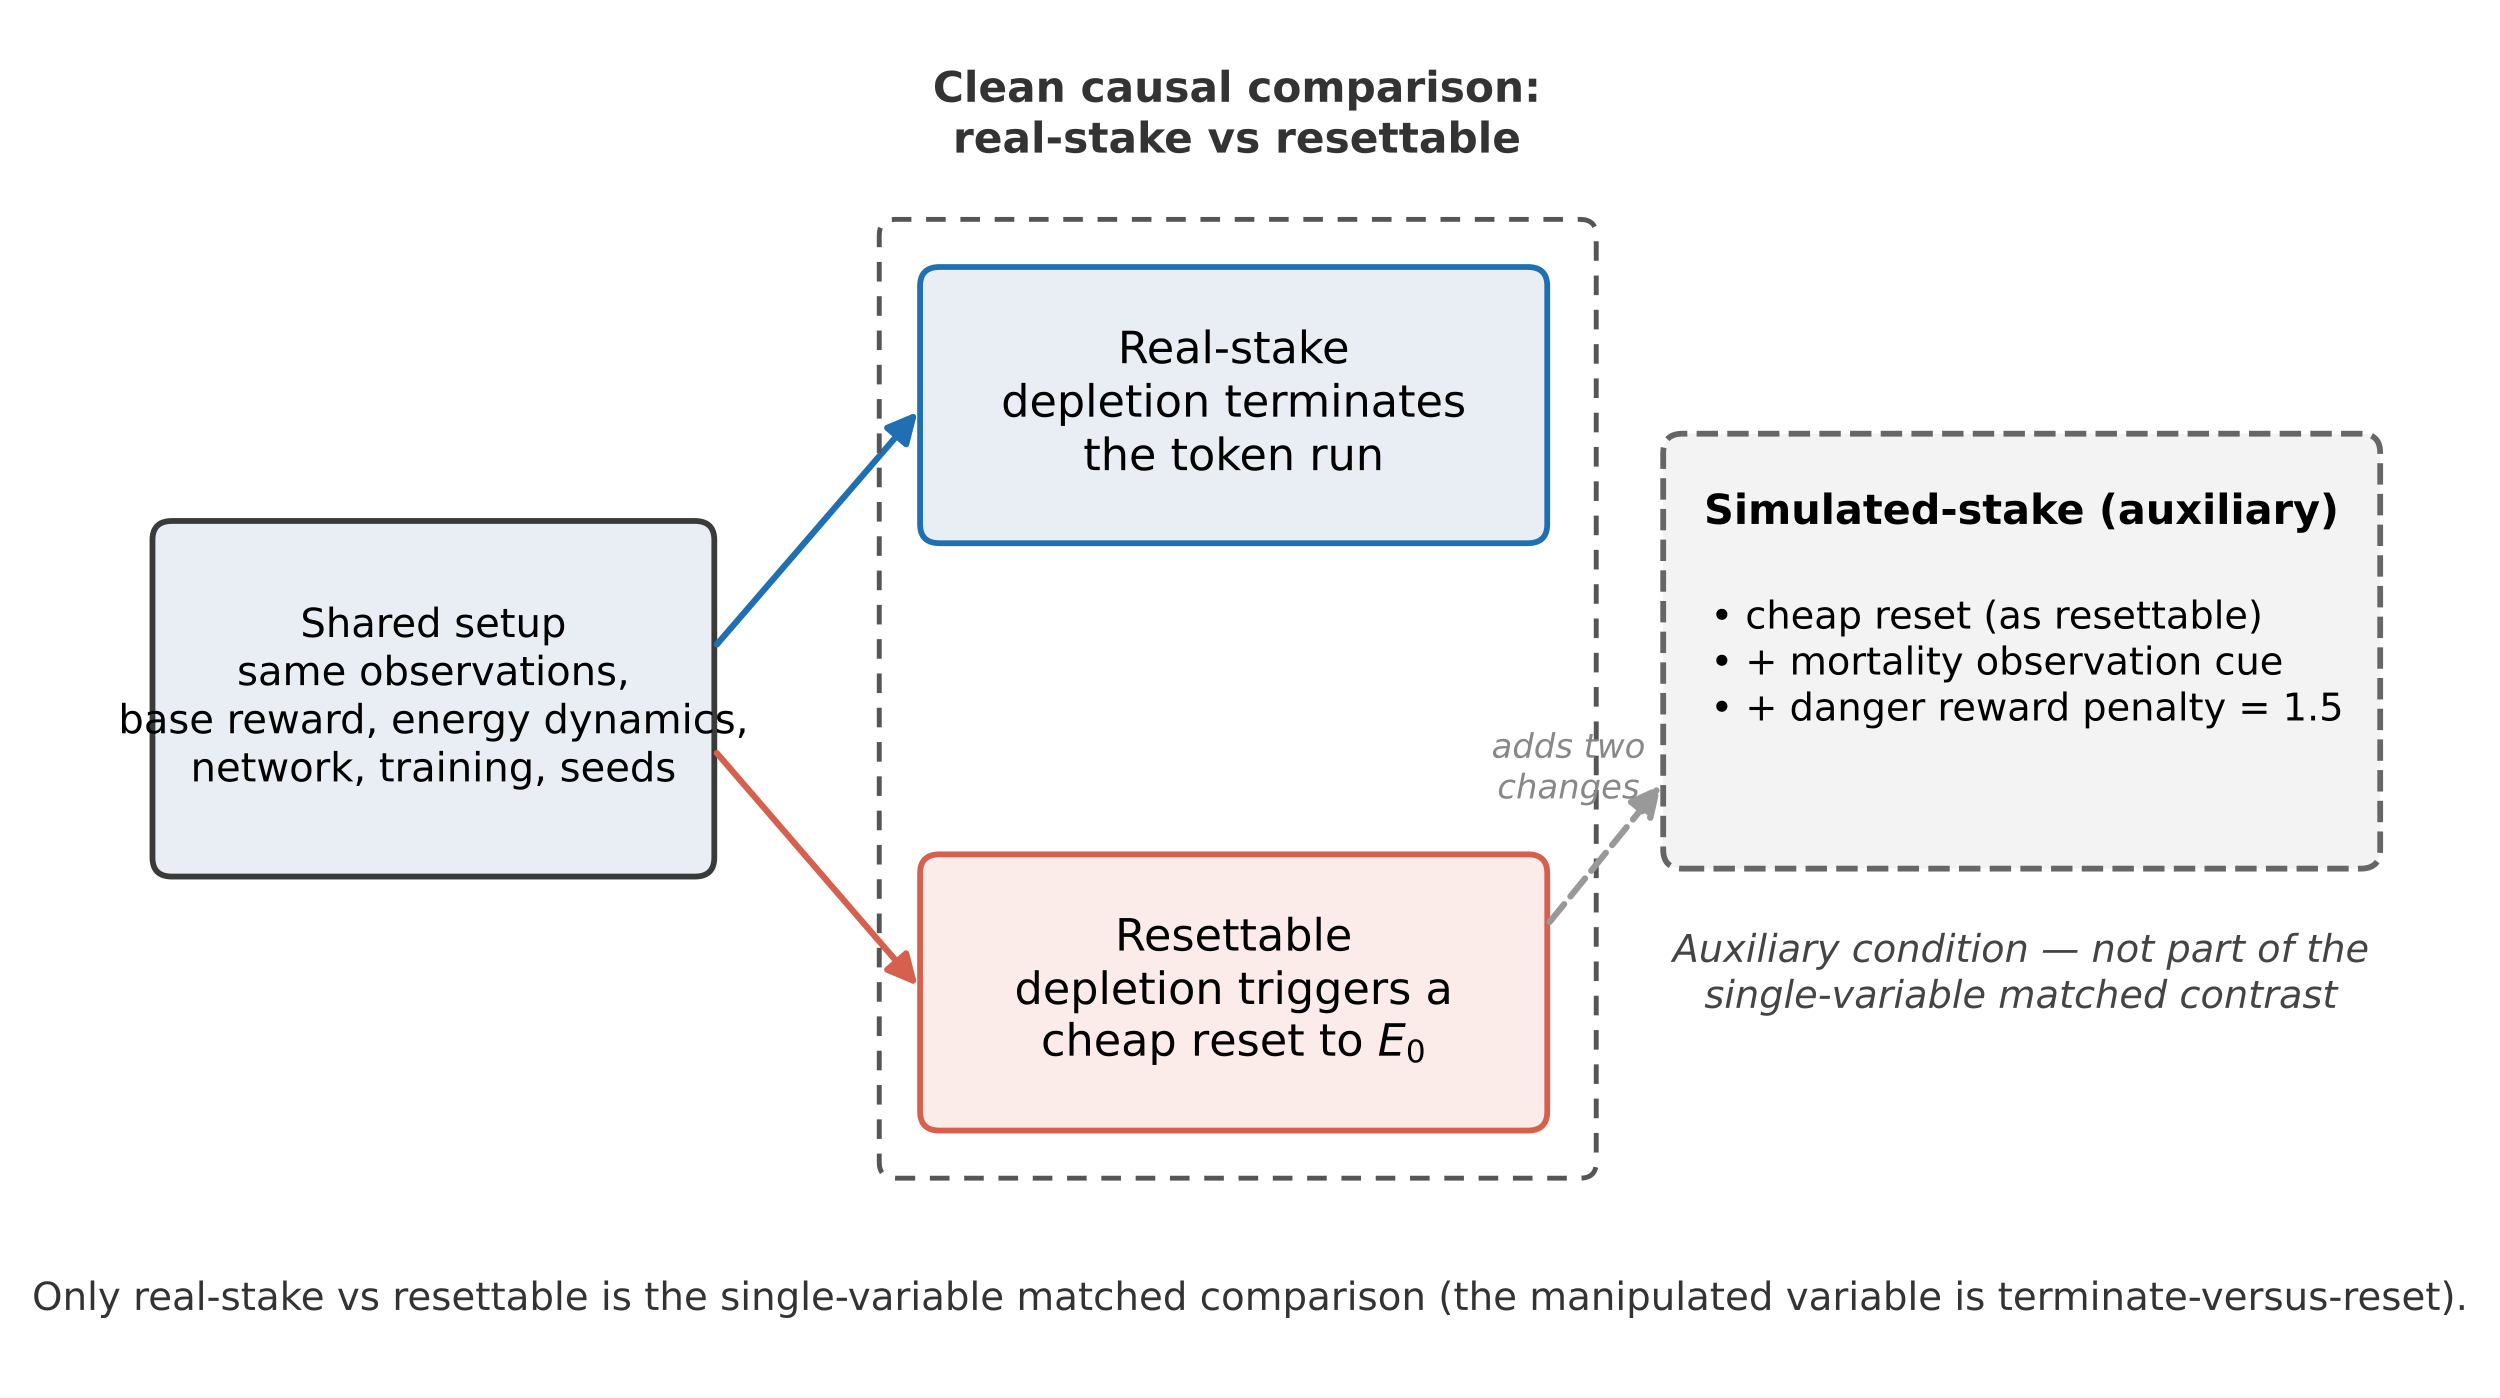
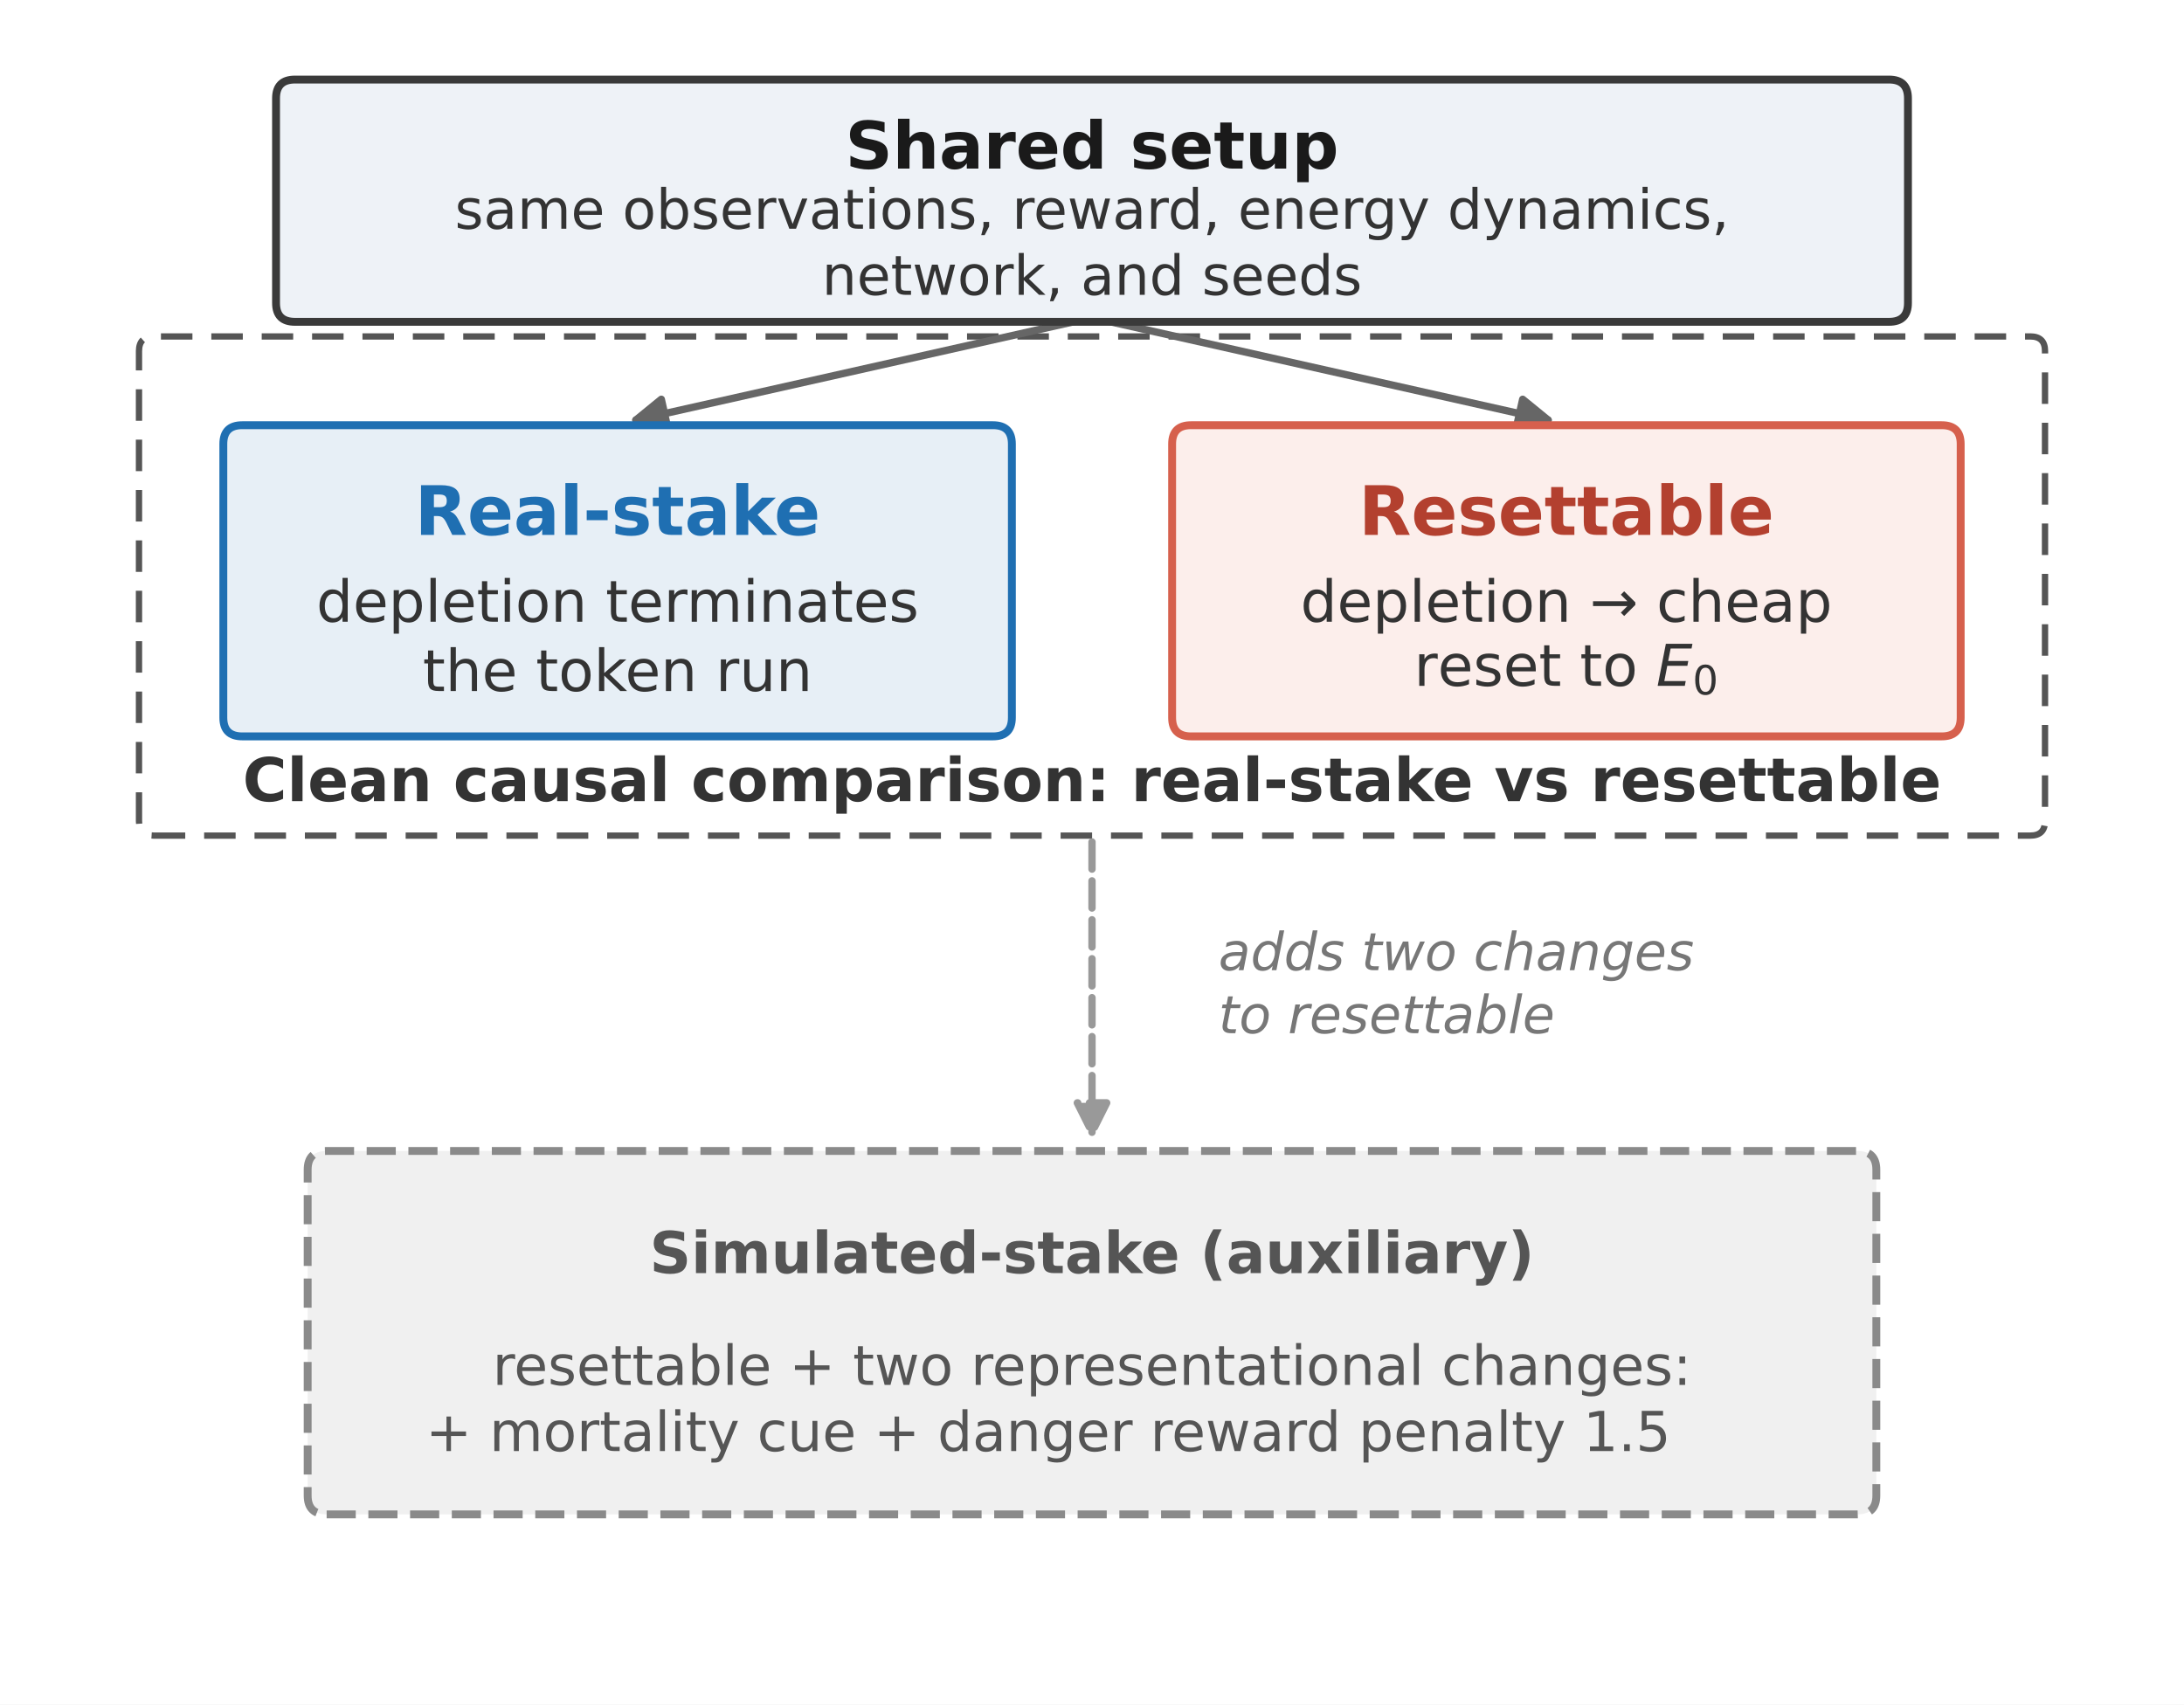
- <svg xmlns="http://www.w3.org/2000/svg" width="561.292pt" height="313.776pt" viewBox="0 0 561.292 313.776" version="1.1">
+ <svg xmlns="http://www.w3.org/2000/svg" width="416.16pt" height="324.864pt" viewBox="0 0 416.16 324.864" version="1.1">
  <defs>
    <style type="text/css">*{stroke-linejoin: round; stroke-linecap: butt}</style>
  </defs>
  <g id="figure_1">
    <g id="patch_1">
-       <path d="M 0 313.776  L 561.292 313.776  L 561.292 0  L 0 0  z " style="fill: #ffffff" />
+       <path d="M 0 324.864  L 416.16 324.864  L 416.16 0  L 0 0  z " style="fill: #ffffff" />
    </g>
    <g id="axes_1">
      <g id="patch_2">
-         <path d="M 38.633 196.805  L 155.973 196.805  Q 160.373 196.805 160.373 192.528  L 160.373 121.248  Q 160.373 116.971 155.973 116.971  L 38.633 116.971  Q 34.233 116.971 34.233 121.248  L 34.233 192.528  Q 34.233 196.805 38.633 196.805  z " clip-path="url(#pe103153507)" style="fill: #e8eef4; stroke: #3a3a3a; stroke-width: 1.3; stroke-linejoin: miter" />
+         <path d="M 29.297 159.248  L 386.863 159.248  Q 389.676 159.248 389.676 156.462  L 389.676 66.905  Q 389.676 64.118 386.863 64.118  L 29.297 64.118  Q 26.484 64.118 26.484 66.905  L 26.484 156.462  Q 26.484 159.248 29.297 159.248  L 29.297 159.248  z " clip-path="url(#pc164e6081a)" style="fill: none; stroke-dasharray: 6,3.6; stroke-dashoffset: 0; stroke: #555555; stroke-width: 1.2; stroke-linejoin: miter" />
      </g>
      <g id="patch_3">
-         <path d="M 210.975 121.961  L 342.982 121.961  Q 347.383 121.961 347.383 117.684  L 347.383 64.224  Q 347.383 59.947 342.982 59.947  L 210.975 59.947  Q 206.575 59.947 206.575 64.224  L 206.575 117.684  Q 206.575 121.961 210.975 121.961  z " clip-path="url(#pe103153507)" style="fill: #e8eef4; stroke: #1f6fb2; stroke-width: 1.3; stroke-linejoin: miter" />
+         <path d="M 206.13 60.974  Q 162.883 70.686 121.163 80.055  " clip-path="url(#pc164e6081a)" style="fill: none; stroke: #666666; stroke-width: 1.4; stroke-linecap: round" />
+         <path d="M 127.24 81.559  L 121.163 80.055  L 126.013 76.096  z " clip-path="url(#pc164e6081a)" style="fill: #666666; stroke: #666666; stroke-width: 1.4; stroke-linecap: round" />
      </g>
      <g id="patch_4">
-         <path d="M 210.975 253.829  L 342.982 253.829  Q 347.383 253.829 347.383 249.552  L 347.383 196.092  Q 347.383 191.815 342.982 191.815  L 210.975 191.815  Q 206.575 191.815 206.575 196.092  L 206.575 249.552  Q 206.575 253.829 210.975 253.829  z " clip-path="url(#pe103153507)" style="fill: #fbecea; stroke: #d6604d; stroke-width: 1.3; stroke-linejoin: miter" />
+         <path d="M 210.03 60.974  Q 253.277 70.686 294.997 80.055  " clip-path="url(#pc164e6081a)" style="fill: none; stroke: #666666; stroke-width: 1.4; stroke-linecap: round" />
+         <path d="M 290.147 76.096  L 294.997 80.055  L 288.92 81.559  z " clip-path="url(#pc164e6081a)" style="fill: #666666; stroke: #666666; stroke-width: 1.4; stroke-linecap: round" />
      </g>
      <g id="patch_5">
-         <path d="M 160.946 144.682  Q 183.475 118.574 204.982 93.651  " clip-path="url(#pe103153507)" style="fill: none; stroke: #1f6fb2; stroke-width: 1.4; stroke-linecap: round" />
-         <path d="M 199.203 96.061  L 204.982 93.651  L 203.443 99.72  z " clip-path="url(#pe103153507)" style="fill: #1f6fb2; stroke: #1f6fb2; stroke-width: 1.4; stroke-linecap: round" />
+         <path d="M 208.08 160.455  Q 208.08 188.902 208.08 215.783  " clip-path="url(#pc164e6081a)" style="fill: none; stroke-dasharray: 5.18,2.24; stroke-dashoffset: 0; stroke: #999999; stroke-width: 1.4; stroke-linecap: round" />
+         <path d="M 210.88 210.183  L 208.08 215.783  L 205.28 210.183  z " clip-path="url(#pc164e6081a)" style="fill: #999999; stroke-dasharray: 5.18,2.24; stroke-dashoffset: 0; stroke: #999999; stroke-width: 1.4; stroke-linecap: round" />
      </g>
      <g id="patch_6">
-         <path d="M 160.946 169.094  Q 183.475 195.202 204.982 220.125  " clip-path="url(#pe103153507)" style="fill: none; stroke: #d6604d; stroke-width: 1.4; stroke-linecap: round" />
-         <path d="M 203.443 214.056  L 204.982 220.125  L 199.203 217.715  z " clip-path="url(#pe103153507)" style="fill: #d6604d; stroke: #d6604d; stroke-width: 1.4; stroke-linecap: round" />
+         <path d="M 56.215 61.332  L 359.945 61.332  Q 363.561 61.332 363.561 57.75  L 363.561 18.743  Q 363.561 15.161 359.945 15.161  L 56.215 15.161  Q 52.599 15.161 52.599 18.743  L 52.599 57.75  Q 52.599 61.332 56.215 61.332  z " clip-path="url(#pc164e6081a)" style="fill: #eef2f7; stroke: #3a3a3a; stroke-width: 1.5; stroke-linejoin: miter" />
      </g>
      <g id="patch_7">
-         <path d="M 201.075 264.521  L 354.716 264.521  Q 358.383 264.521 358.383 260.957  L 358.383 52.819  Q 358.383 49.255 354.716 49.255  L 201.075 49.255  Q 197.408 49.255 197.408 52.819  L 197.408 260.957  Q 197.408 264.521 201.075 264.521  L 201.075 264.521  z " clip-path="url(#pe103153507)" style="fill: none; stroke-dasharray: 4.4,3.3; stroke-dashoffset: 0; stroke: #555555; stroke-width: 1.1; stroke-linejoin: miter" />
+         <path d="M 46.171 140.341  L 189.197 140.341  Q 192.813 140.341 192.813 136.759  L 192.813 84.617  Q 192.813 81.035 189.197 81.035  L 46.171 81.035  Q 42.555 81.035 42.555 84.617  L 42.555 136.759  Q 42.555 140.341 46.171 140.341  z " clip-path="url(#pc164e6081a)" style="fill: #e7eff6; stroke: #1f6fb2; stroke-width: 1.5; stroke-linejoin: miter" />
      </g>
      <g id="patch_8">
-         <path d="M 377.817 195.023  L 529.992 195.023  Q 534.392 195.023 534.392 190.746  L 534.392 101.646  Q 534.392 97.369 529.992 97.369  L 377.817 97.369  Q 373.417 97.369 373.417 101.646  L 373.417 190.746  Q 373.417 195.023 377.817 195.023  z " clip-path="url(#pe103153507)" style="fill: #f3f3f3; stroke-dasharray: 4.81,2.08; stroke-dashoffset: 0; stroke: #666666; stroke-width: 1.3; stroke-linejoin: miter" />
+         <path d="M 226.963 140.341  L 369.989 140.341  Q 373.605 140.341 373.605 136.759  L 373.605 84.617  Q 373.605 81.035 369.989 81.035  L 226.963 81.035  Q 223.347 81.035 223.347 84.617  L 223.347 136.759  Q 223.347 140.341 226.963 140.341  z " clip-path="url(#pc164e6081a)" style="fill: #fceeeb; stroke: #d6604d; stroke-width: 1.5; stroke-linejoin: miter" />
      </g>
      <g id="patch_9">
-         <path d="M 347.91 207.014  Q 360.4 191.637 371.903 177.475  " clip-path="url(#pe103153507)" style="fill: none; stroke-dasharray: 5.18,2.24; stroke-dashoffset: 0; stroke: #999999; stroke-width: 1.4; stroke-linecap: round" />
-         <path d="M 366.199 180.056  L 371.903 177.475  L 370.546 183.587  z " clip-path="url(#pe103153507)" style="fill: #999999; stroke-dasharray: 5.18,2.24; stroke-dashoffset: 0; stroke: #999999; stroke-width: 1.4; stroke-linecap: round" />
+         <path d="M 62.241 288.608  L 353.919 288.608  Q 357.535 288.608 357.535 285.025  L 357.535 222.933  Q 357.535 219.35 353.919 219.35  L 62.241 219.35  Q 58.625 219.35 58.625 222.933  L 58.625 285.025  Q 58.625 288.608 62.241 288.608  z " clip-path="url(#pc164e6081a)" style="fill: #f0f0f0; stroke-dasharray: 5.55,2.4; stroke-dashoffset: 0; stroke: #8a8a8a; stroke-width: 1.5; stroke-linejoin: miter" />
      </g>
      <g id="text_1">
-         <text style="font-size: 9px; font-family: 'DejaVu Sans'" transform="translate(67.44399 143.0226)">Shared setup</text>
-         <text style="font-size: 9px; font-family: 'DejaVu Sans'" transform="translate(53.23032 153.825)">same observations,</text>
-         <text style="font-size: 9px; font-family: 'DejaVu Sans'" transform="translate(26.57626 164.6275)">base reward, energy dynamics,</text>
-         <text style="font-size: 9px; font-family: 'DejaVu Sans'" transform="translate(42.79243 175.4299)">network, training, seeds</text>
+         <text style="font-weight: 700; font-size: 12.5px; font-family: 'DejaVu Sans'; text-anchor: middle; fill: #1a1a1a" x="208.08" y="32.132" transform="rotate(-0 208.08 32.13227)">Shared setup</text>
      </g>
      <g id="text_2">
-         <text style="font-size: 10px; font-family: 'DejaVu Sans'" transform="translate(250.9727 81.54931)">Real-stake</text>
-         <text style="font-size: 10px; font-family: 'DejaVu Sans'" transform="translate(224.7836 93.55205)">depletion terminates</text>
-         <text style="font-size: 10px; font-family: 'DejaVu Sans'" transform="translate(243.2203 105.5548)">the token run</text>
+         <text style="font-size: 10.5px; font-family: 'DejaVu Sans'; fill: #333333" transform="translate(86.66309 43.5888)">same observations, reward, energy dynamics,</text>
+         <text style="font-size: 10.5px; font-family: 'DejaVu Sans'; fill: #333333" transform="translate(156.6136 56.19167)">network, and seeds</text>
      </g>
      <g id="text_3">
-         <text style="font-size: 10px; font-family: 'DejaVu Sans'" transform="translate(250.3469 213.4165)">Resettable</text>
-         <text style="font-size: 10px; font-family: 'DejaVu Sans'" transform="translate(227.7789 225.4193)">depletion triggers a</text>
-         <g transform="translate(233.7289 237.4236)">
+         <text style="font-weight: 700; font-size: 13px; font-family: 'DejaVu Sans'; text-anchor: middle; fill: #1f6fb2" x="117.684" y="101.945" transform="rotate(-0 117.684 101.9454)">Real-stake</text>
+       </g>
+       <g id="text_4">
+         <text style="font-size: 11px; font-family: 'DejaVu Sans'; fill: #333333" transform="translate(60.26916 118.4872)">depletion terminates</text>
+         <text style="font-size: 11px; font-family: 'DejaVu Sans'; fill: #333333" transform="translate(80.54955 131.6902)">the token run</text>
+       </g>
+       <g id="text_5">
+         <text style="font-weight: 700; font-size: 13px; font-family: 'DejaVu Sans'; text-anchor: middle; fill: #b3402f" x="298.476" y="101.945" transform="rotate(-0 298.476 101.9454)">Resettable</text>
+       </g>
+       <g id="text_6">
+         <text style="font-size: 11px; font-family: 'DejaVu Sans'; fill: #333333" transform="translate(247.8004 118.4877)">depletion → cheap</text>
+         <g style="fill: #333333" transform="translate(269.436 131.6898)">
          <text>
-             <tspan x="0" y="-0.406" style="font-size: 10px; font-family: 'DejaVu Sans'">c</tspan>
-             <tspan x="5.498" y="-0.406" style="font-size: 10px; font-family: 'DejaVu Sans'">h</tspan>
-             <tspan x="11.836" y="-0.406" style="font-size: 10px; font-family: 'DejaVu Sans'">e</tspan>
-             <tspan x="17.988" y="-0.406" style="font-size: 10px; font-family: 'DejaVu Sans'">a</tspan>
-             <tspan x="24.116" y="-0.406" style="font-size: 10px; font-family: 'DejaVu Sans'">p</tspan>
-             <tspan x="30.464" y="-0.406" style="font-size: 10px; font-family: 'DejaVu Sans'"> </tspan>
-             <tspan x="33.643" y="-0.406" style="font-size: 10px; font-family: 'DejaVu Sans'">r</tspan>
-             <tspan x="37.754" y="-0.406" style="font-size: 10px; font-family: 'DejaVu Sans'">e</tspan>
-             <tspan x="43.906" y="-0.406" style="font-size: 10px; font-family: 'DejaVu Sans'">s</tspan>
-             <tspan x="49.116" y="-0.406" style="font-size: 10px; font-family: 'DejaVu Sans'">e</tspan>
-             <tspan x="55.269" y="-0.406" style="font-size: 10px; font-family: 'DejaVu Sans'">t</tspan>
-             <tspan x="59.189" y="-0.406" style="font-size: 10px; font-family: 'DejaVu Sans'"> </tspan>
-             <tspan x="62.368" y="-0.406" style="font-size: 10px; font-family: 'DejaVu Sans'">t</tspan>
-             <tspan x="66.289" y="-0.406" style="font-size: 10px; font-family: 'DejaVu Sans'">o</tspan>
-             <tspan x="72.407" y="-0.406" style="font-size: 10px; font-family: 'DejaVu Sans'"> </tspan>
-             <tspan x="75.586" y="-0.406" style="font-style: oblique; font-size: 10px; font-family: 'DejaVu Sans'">E</tspan>
-             <tspan x="81.904" y="1.094" style="font-size: 7px; font-family: 'DejaVu Sans'">0</tspan>
+             <tspan x="0" y="-0.984" style="font-size: 11px; font-family: 'DejaVu Sans'; fill: #333333">r</tspan>
+             <tspan x="4.522" y="-0.984" style="font-size: 11px; font-family: 'DejaVu Sans'; fill: #333333">e</tspan>
+             <tspan x="11.29" y="-0.984" style="font-size: 11px; font-family: 'DejaVu Sans'; fill: #333333">s</tspan>
+             <tspan x="17.021" y="-0.984" style="font-size: 11px; font-family: 'DejaVu Sans'; fill: #333333">e</tspan>
+             <tspan x="23.789" y="-0.984" style="font-size: 11px; font-family: 'DejaVu Sans'; fill: #333333">t</tspan>
+             <tspan x="28.102" y="-0.984" style="font-size: 11px; font-family: 'DejaVu Sans'; fill: #333333"> </tspan>
+             <tspan x="31.598" y="-0.984" style="font-size: 11px; font-family: 'DejaVu Sans'; fill: #333333">t</tspan>
+             <tspan x="35.911" y="-0.984" style="font-size: 11px; font-family: 'DejaVu Sans'; fill: #333333">o</tspan>
+             <tspan x="42.641" y="-0.984" style="font-size: 11px; font-family: 'DejaVu Sans'; fill: #333333"> </tspan>
+             <tspan x="46.138" y="-0.984" style="font-style: oblique; font-size: 11px; font-family: 'DejaVu Sans'; fill: #333333">E</tspan>
+             <tspan x="53.088" y="0.666" style="font-size: 7.7px; font-family: 'DejaVu Sans'; fill: #333333">0</tspan>
          </text>
        </g>
      </g>
-       <g id="text_4">
-         <text style="font-weight: 700; font-size: 9.5px; font-family: 'DejaVu Sans'; fill: #333333" transform="translate(209.4422 22.85825)">Clean causal comparison:</text>
-         <text style="font-weight: 700; font-size: 9.5px; font-family: 'DejaVu Sans'; fill: #333333" transform="translate(213.9472 34.26085)">real-stake vs resettable</text>
-       </g>
-       <g id="text_5">
-         <text style="font-weight: 700; font-size: 9.3px; font-family: 'DejaVu Sans'; text-anchor: start" x="382.584" y="117.623" transform="rotate(-0 382.5844 117.6225)">Simulated-stake (auxiliary)</text>
-       </g>
-       <g id="text_6">
-         <text style="font-size: 8.6px; font-family: 'DejaVu Sans'" transform="translate(384.0511 141.1175)">•  cheap reset (as resettable)</text>
-         <text style="font-size: 8.6px; font-family: 'DejaVu Sans'" transform="translate(384.0511 151.4398)">•  + mortality observation cue</text>
-         <text style="font-size: 8.6px; font-family: 'DejaVu Sans'" transform="translate(384.0511 161.7622)">•  + danger reward penalty = 1.5</text>
-       </g>
      <g id="text_7">
-         <text style="font-style: italic; font-size: 7.6px; font-family: 'DejaVu Sans'; fill: #888888" transform="translate(334.8862 170.1274)">adds two</text>
-         <text style="font-style: italic; font-size: 7.6px; font-family: 'DejaVu Sans'; fill: #888888" transform="translate(336.1847 179.2495)">changes</text>
+         <text style="font-weight: 700; font-size: 11.5px; font-family: 'DejaVu Sans'; text-anchor: middle; fill: #333333" x="208.08" y="152.683" transform="rotate(-0 208.08 152.6828)">Clean causal comparison:  real-stake  vs  resettable</text>
      </g>
      <g id="text_8">
-         <text style="font-style: italic; font-size: 8.6px; font-family: 'DejaVu Sans'; fill: #444444" transform="translate(375.5353 215.9615)">Auxiliary condition — not part of the</text>
-         <text style="font-style: italic; font-size: 8.6px; font-family: 'DejaVu Sans'; fill: #444444" transform="translate(382.6498 226.2838)">single-variable matched contrast</text>
+         <text style="font-style: italic; font-size: 10px; font-family: 'DejaVu Sans'; fill: #777777" transform="translate(232.1856 184.9007)">adds two changes</text>
+         <text style="font-style: italic; font-size: 10px; font-family: 'DejaVu Sans'; fill: #777777" transform="translate(232.1856 196.9034)">to resettable</text>
      </g>
      <g id="text_9">
-         <text style="font-size: 8.7px; font-family: 'DejaVu Sans'; text-anchor: middle; fill: #333333" x="280.646" y="294.102" transform="rotate(-0 280.6458 294.102)">Only real-stake vs resettable is the single-variable matched comparison (the manipulated variable is terminate-versus-reset).</text>
+         <text style="font-weight: 700; font-size: 11px; font-family: 'DejaVu Sans'; text-anchor: middle; fill: #555555" x="208.08" y="242.627" transform="rotate(-0 208.08 242.6272)">Simulated-stake (auxiliary)</text>
+       </g>
+       <g id="text_10">
+         <text style="font-size: 10.5px; font-family: 'DejaVu Sans'; fill: #555555" transform="translate(93.84492 263.9386)">resettable + two representational changes:</text>
+         <text style="font-size: 10.5px; font-family: 'DejaVu Sans'; fill: #555555" transform="translate(81.10957 276.5415)">+ mortality cue      + danger reward penalty 1.5</text>
      </g>
    </g>
  </g>
  <defs>
-     <clipPath id="pe103153507">
-       <rect x="23.966" y="7.2" width="513.36" height="299.376" />
+     <clipPath id="pc164e6081a">
+       <rect x="7.2" y="7.2" width="401.76" height="310.464" />
    </clipPath>
  </defs>
</svg>
